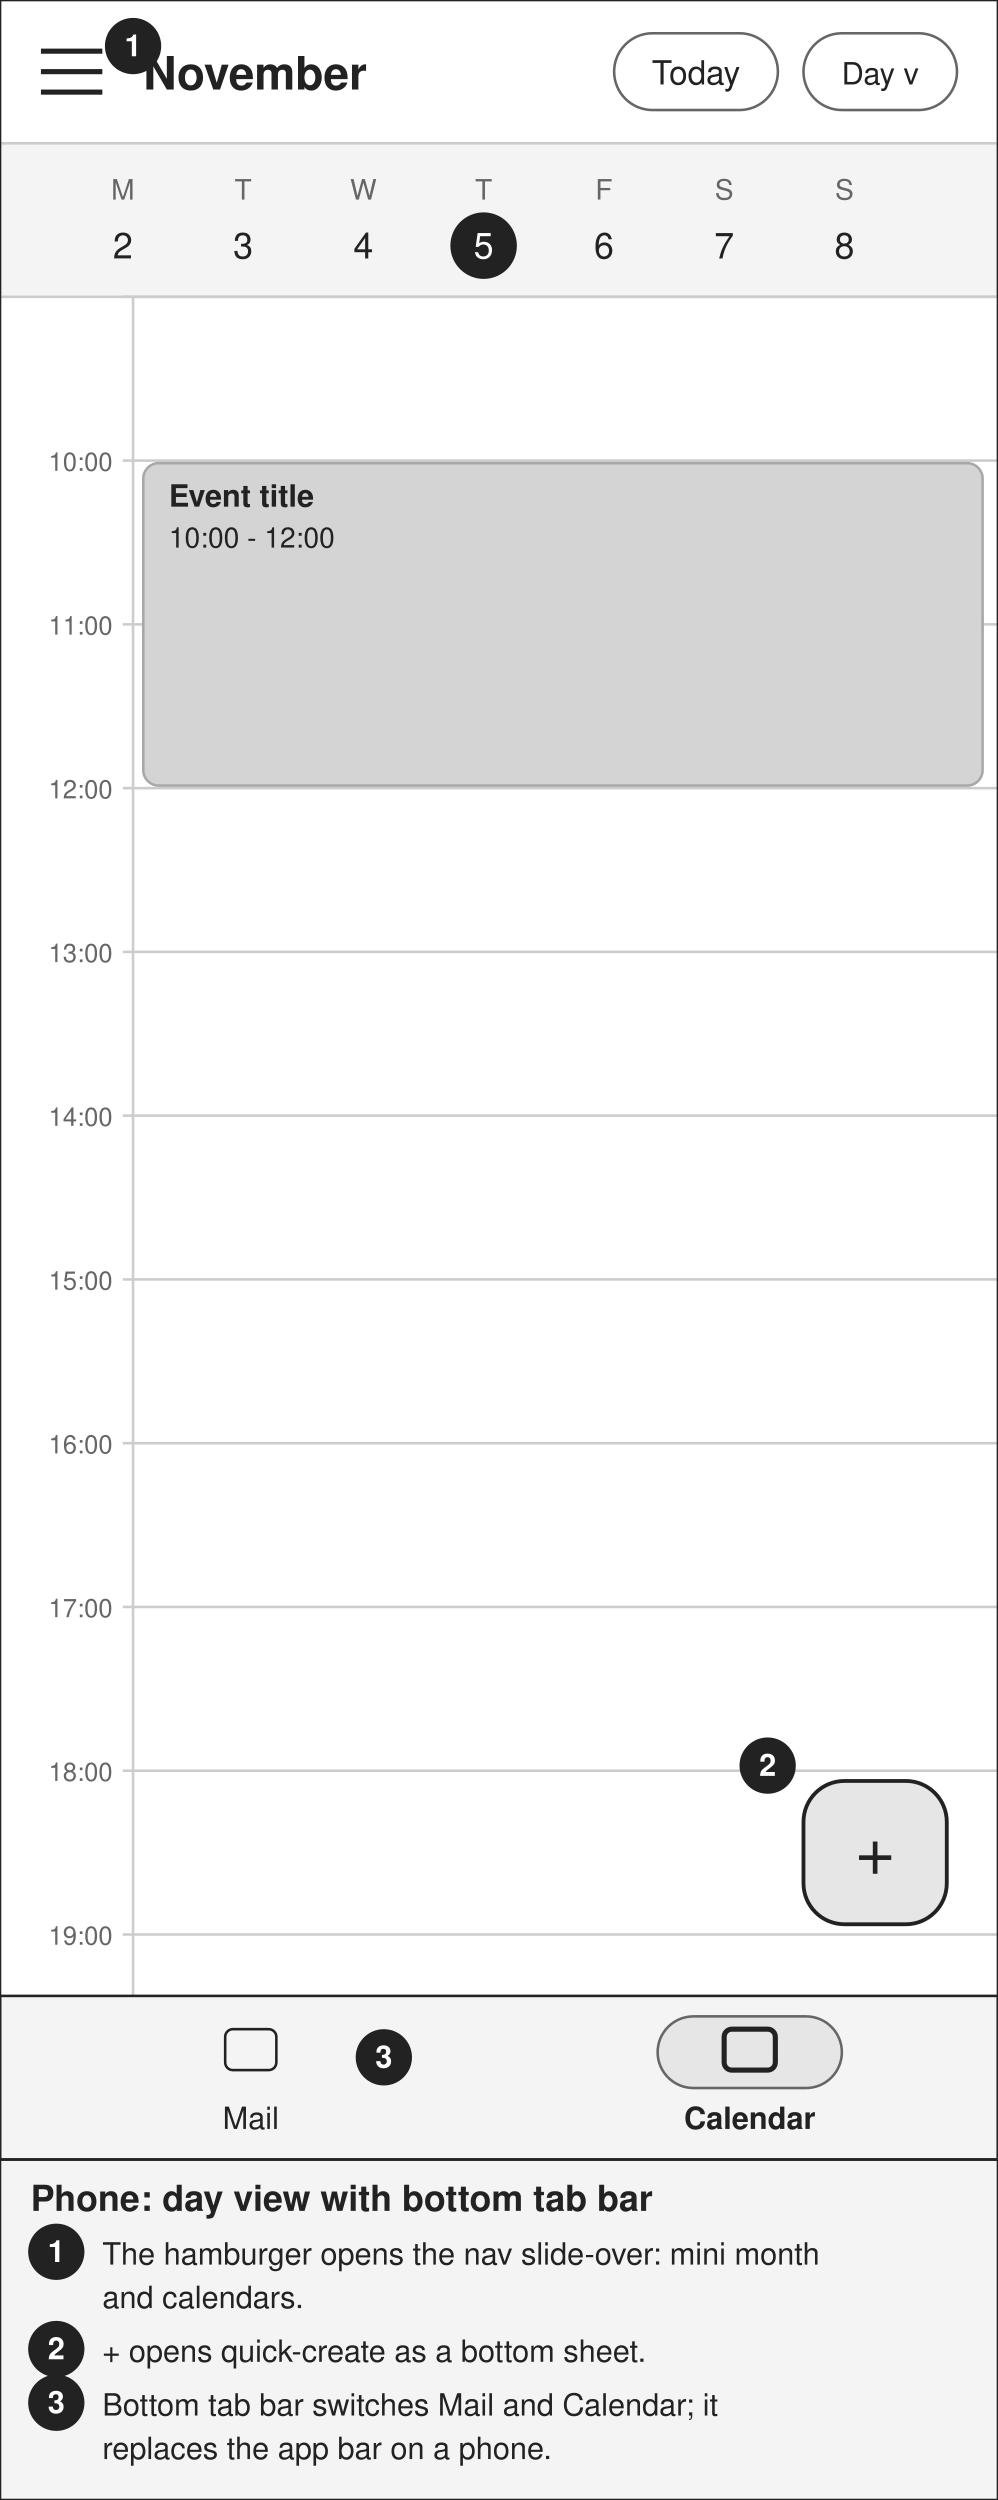
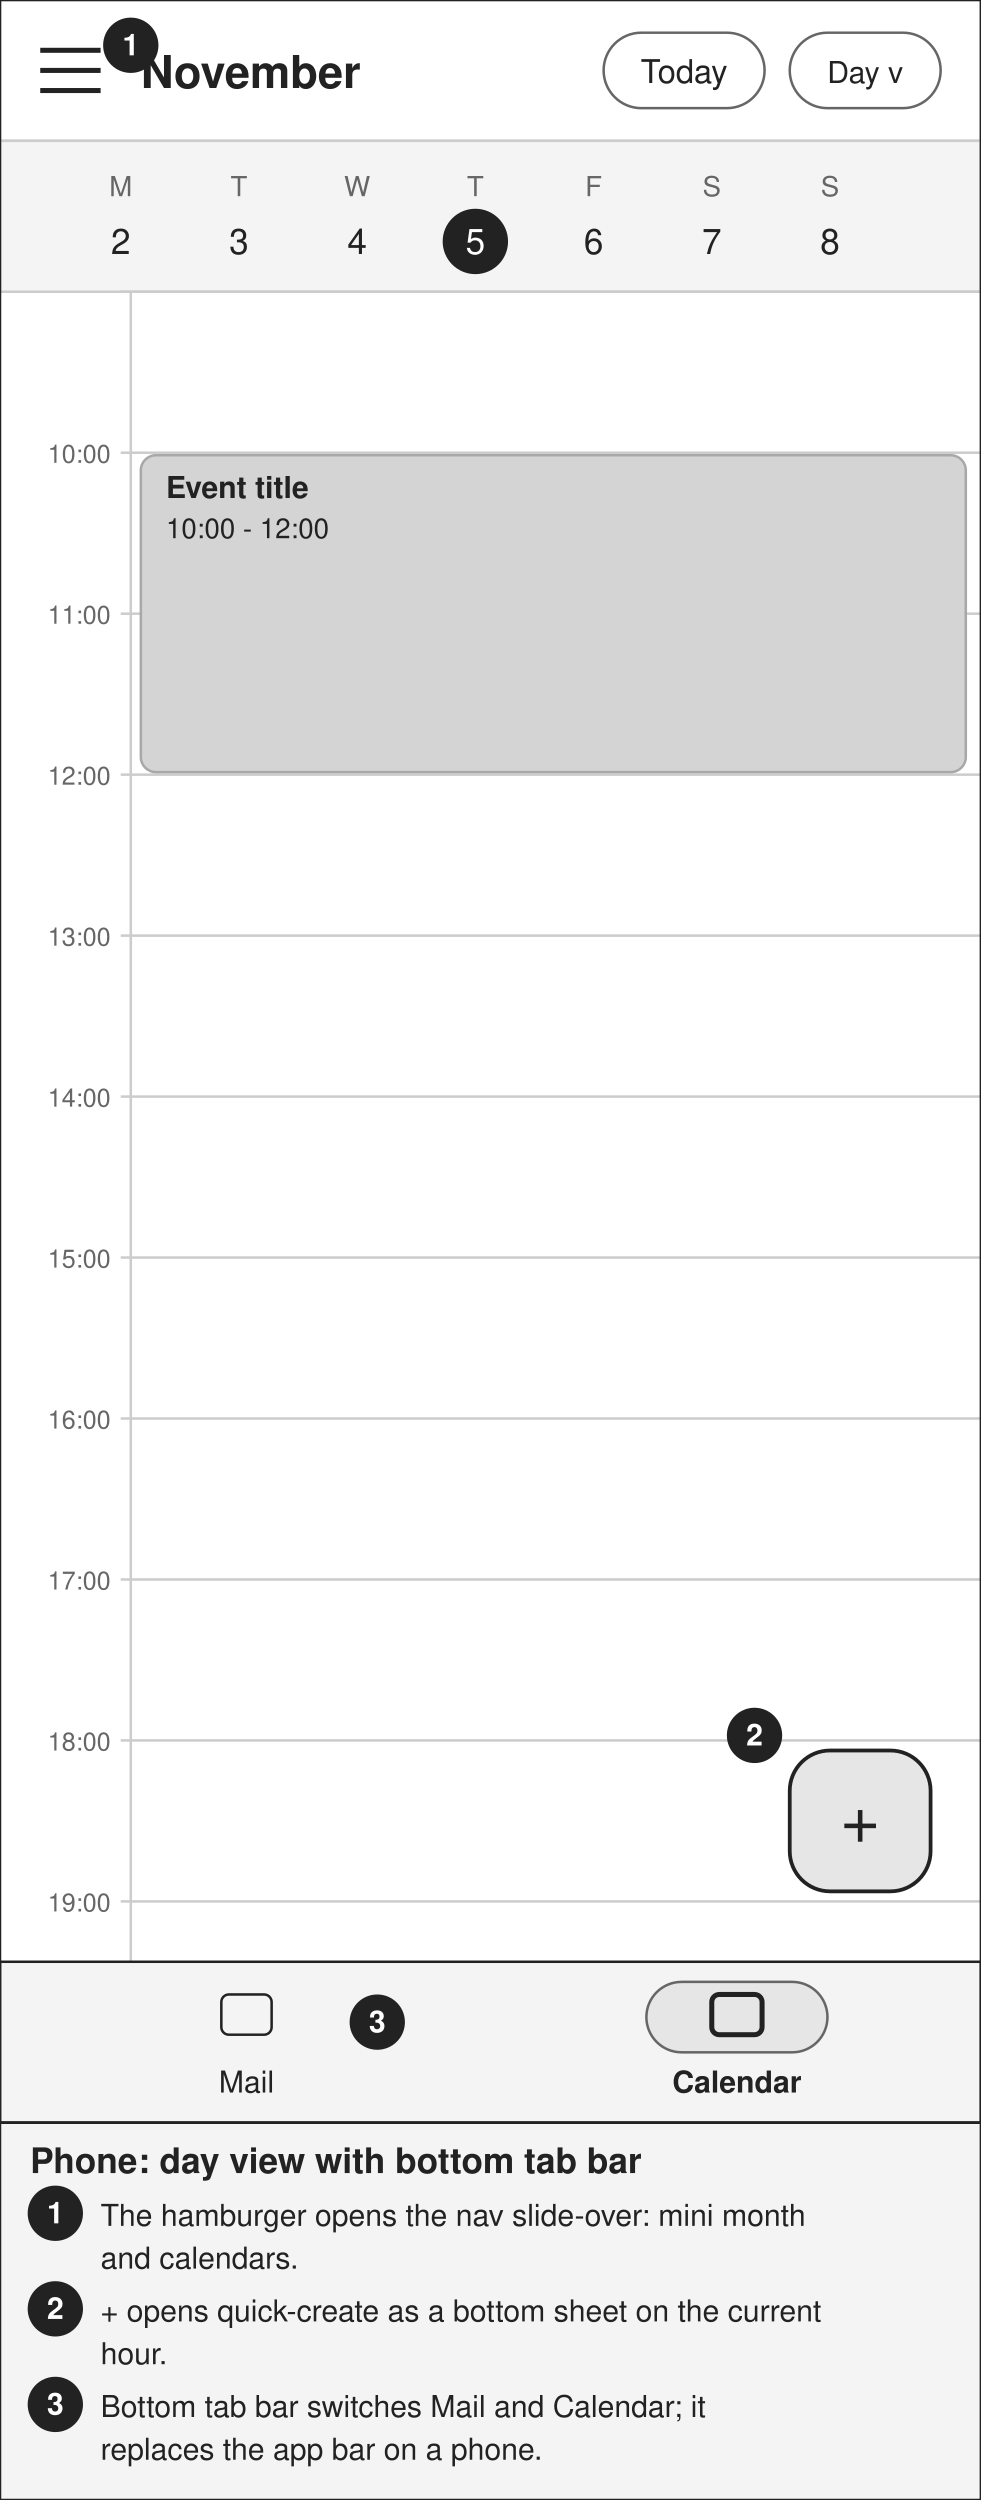
- <svg xmlns="http://www.w3.org/2000/svg" width="390" height="977" viewBox="0 0 390 977">
-   <rect width="390" height="977" fill="#fff" />
+ <svg xmlns="http://www.w3.org/2000/svg" width="390" height="994" viewBox="0 0 390 994">
+   <rect width="390" height="994" fill="#fff" />
  <rect x="0" y="0" width="390" height="56" rx="0" fill="none" stroke="#ccc" stroke-width="1" />
  <line x1="16" y1="20" x2="40" y2="20" stroke="#222" stroke-width="2" />
  <line x1="16" y1="28" x2="40" y2="28" stroke="#222" stroke-width="2" />
  <line x1="16" y1="36" x2="40" y2="36" stroke="#222" stroke-width="2" />
  <text x="56" y="35" font-family="Helvetica, Arial, sans-serif" font-size="18" fill="#222" font-weight="bold">November</text>
  <rect x="240" y="13" width="64" height="30" rx="15" fill="#fff" stroke="#666" stroke-width="1" />
  <text x="272" y="33" font-family="Helvetica, Arial, sans-serif" font-size="13" fill="#222" text-anchor="middle">Today</text>
  <rect x="314" y="13" width="60" height="30" rx="15" fill="none" stroke="#666" stroke-width="1" />
  <text x="344" y="33" font-family="Helvetica, Arial, sans-serif" font-size="12" fill="#222" text-anchor="middle">Day v</text>
  <rect x="0" y="56" width="390" height="60" rx="0" fill="#f4f4f4" stroke="#ccc" stroke-width="1" />
  <text x="48" y="78" font-family="Helvetica, Arial, sans-serif" font-size="11" fill="#666" text-anchor="middle">M</text>
  <text x="48" y="101" font-family="Helvetica, Arial, sans-serif" font-size="14" fill="#222" text-anchor="middle">2</text>
  <text x="95" y="78" font-family="Helvetica, Arial, sans-serif" font-size="11" fill="#666" text-anchor="middle">T</text>
  <text x="95" y="101" font-family="Helvetica, Arial, sans-serif" font-size="14" fill="#222" text-anchor="middle">3</text>
  <text x="142" y="78" font-family="Helvetica, Arial, sans-serif" font-size="11" fill="#666" text-anchor="middle">W</text>
  <text x="142" y="101" font-family="Helvetica, Arial, sans-serif" font-size="14" fill="#222" text-anchor="middle">4</text>
  <text x="189" y="78" font-family="Helvetica, Arial, sans-serif" font-size="11" fill="#666" text-anchor="middle">T</text>
  <circle cx="189" cy="96" r="13" fill="#222" stroke="none" stroke-width="1" />
  <text x="189" y="101" font-family="Helvetica, Arial, sans-serif" font-size="14" fill="#fff" text-anchor="middle">5</text>
  <text x="236" y="78" font-family="Helvetica, Arial, sans-serif" font-size="11" fill="#666" text-anchor="middle">F</text>
  <text x="236" y="101" font-family="Helvetica, Arial, sans-serif" font-size="14" fill="#222" text-anchor="middle">6</text>
  <text x="283" y="78" font-family="Helvetica, Arial, sans-serif" font-size="11" fill="#666" text-anchor="middle">S</text>
  <text x="283" y="101" font-family="Helvetica, Arial, sans-serif" font-size="14" fill="#222" text-anchor="middle">7</text>
  <text x="330" y="78" font-family="Helvetica, Arial, sans-serif" font-size="11" fill="#666" text-anchor="middle">S</text>
  <text x="330" y="101" font-family="Helvetica, Arial, sans-serif" font-size="14" fill="#222" text-anchor="middle">8</text>
  <line x1="48" y1="116" x2="390" y2="116" stroke="#ccc" stroke-width="1" />
  <line x1="48" y1="180" x2="390" y2="180" stroke="#ccc" stroke-width="1" />
  <text x="44" y="184" font-family="Helvetica, Arial, sans-serif" font-size="10" fill="#666" text-anchor="end">10:00</text>
  <line x1="48" y1="244" x2="390" y2="244" stroke="#ccc" stroke-width="1" />
  <text x="44" y="248" font-family="Helvetica, Arial, sans-serif" font-size="10" fill="#666" text-anchor="end">11:00</text>
  <line x1="48" y1="308" x2="390" y2="308" stroke="#ccc" stroke-width="1" />
  <text x="44" y="312" font-family="Helvetica, Arial, sans-serif" font-size="10" fill="#666" text-anchor="end">12:00</text>
  <line x1="48" y1="372" x2="390" y2="372" stroke="#ccc" stroke-width="1" />
  <text x="44" y="376" font-family="Helvetica, Arial, sans-serif" font-size="10" fill="#666" text-anchor="end">13:00</text>
  <line x1="48" y1="436" x2="390" y2="436" stroke="#ccc" stroke-width="1" />
  <text x="44" y="440" font-family="Helvetica, Arial, sans-serif" font-size="10" fill="#666" text-anchor="end">14:00</text>
  <line x1="48" y1="500" x2="390" y2="500" stroke="#ccc" stroke-width="1" />
  <text x="44" y="504" font-family="Helvetica, Arial, sans-serif" font-size="10" fill="#666" text-anchor="end">15:00</text>
  <line x1="48" y1="564" x2="390" y2="564" stroke="#ccc" stroke-width="1" />
  <text x="44" y="568" font-family="Helvetica, Arial, sans-serif" font-size="10" fill="#666" text-anchor="end">16:00</text>
  <line x1="48" y1="628" x2="390" y2="628" stroke="#ccc" stroke-width="1" />
  <text x="44" y="632" font-family="Helvetica, Arial, sans-serif" font-size="10" fill="#666" text-anchor="end">17:00</text>
  <line x1="48" y1="692" x2="390" y2="692" stroke="#ccc" stroke-width="1" />
  <text x="44" y="696" font-family="Helvetica, Arial, sans-serif" font-size="10" fill="#666" text-anchor="end">18:00</text>
  <line x1="48" y1="756" x2="390" y2="756" stroke="#ccc" stroke-width="1" />
  <text x="44" y="760" font-family="Helvetica, Arial, sans-serif" font-size="10" fill="#666" text-anchor="end">19:00</text>
  <line x1="52" y1="116" x2="52" y2="844" stroke="#ccc" stroke-width="1" />
  <rect x="56" y="181" width="328" height="126" rx="6" fill="#d4d4d4" stroke="#a8a8a8" stroke-width="1" />
  <text x="66" y="198" font-family="Helvetica, Arial, sans-serif" font-size="12" fill="#222" font-weight="bold">Event title</text>
  <text x="66" y="214" font-family="Helvetica, Arial, sans-serif" font-size="11" fill="#222">10:00 - 12:00</text>
  <rect x="314" y="696" width="56" height="56" rx="16" fill="#e6e6e6" stroke="#222" stroke-width="1.5" />
  <text x="342" y="732" font-family="Helvetica, Arial, sans-serif" font-size="26" fill="#222" text-anchor="middle">+</text>
  <rect x="0" y="780" width="390" height="64" rx="0" fill="#f4f4f4" stroke="#222" stroke-width="1" />
  <rect x="88" y="793" width="20" height="16" rx="3" fill="none" stroke="#222" stroke-width="1" />
  <text x="98" y="832" font-family="Helvetica, Arial, sans-serif" font-size="12" fill="#222" text-anchor="middle">Mail</text>
  <rect x="257" y="788" width="72" height="28" rx="14" fill="#e6e6e6" stroke="#666" stroke-width="1" />
  <rect x="283" y="793" width="20" height="16" rx="3" fill="none" stroke="#222" stroke-width="2" />
  <text x="293" y="832" font-family="Helvetica, Arial, sans-serif" font-size="12" fill="#222" font-weight="bold" text-anchor="middle">Calendar</text>
  <circle cx="52" cy="18" r="11" fill="#222" stroke="none" stroke-width="1" />
  <text x="52" y="22" font-family="Helvetica, Arial, sans-serif" font-size="12" fill="#fff" font-weight="bold" text-anchor="middle">1</text>
  <circle cx="300" cy="690" r="11" fill="#222" stroke="none" stroke-width="1" />
  <text x="300" y="694" font-family="Helvetica, Arial, sans-serif" font-size="12" fill="#fff" font-weight="bold" text-anchor="middle">2</text>
  <circle cx="150" cy="804" r="11" fill="#222" stroke="none" stroke-width="1" />
  <text x="150" y="808" font-family="Helvetica, Arial, sans-serif" font-size="12" fill="#fff" font-weight="bold" text-anchor="middle">3</text>
  <rect x="0" y="0" width="390" height="844" rx="0" fill="none" stroke="#222" stroke-width="1" />
-   <rect x="0" y="844" width="390" height="133" rx="0" fill="#f4f4f4" stroke="#222" stroke-width="1" />
+   <rect x="0" y="844" width="390" height="150" rx="0" fill="#f4f4f4" stroke="#222" stroke-width="1" />
  <text x="12" y="864" font-family="Helvetica, Arial, sans-serif" font-size="14" fill="#222" font-weight="bold">Phone: day view with bottom tab bar</text>
  <circle cx="22" cy="880" r="11" fill="#222" stroke="none" stroke-width="1" />
  <text x="22" y="884" font-family="Helvetica, Arial, sans-serif" font-size="12" fill="#fff" font-weight="bold" text-anchor="middle">1</text>
  <text x="40" y="885" font-family="Helvetica, Arial, sans-serif" font-size="12" fill="#222">The hamburger opens the nav slide-over: mini month</text>
  <text x="40" y="902" font-family="Helvetica, Arial, sans-serif" font-size="12" fill="#222">and calendars.</text>
  <circle cx="22" cy="918" r="11" fill="#222" stroke="none" stroke-width="1" />
  <text x="22" y="922" font-family="Helvetica, Arial, sans-serif" font-size="12" fill="#fff" font-weight="bold" text-anchor="middle">2</text>
-   <text x="40" y="923" font-family="Helvetica, Arial, sans-serif" font-size="12" fill="#222">+ opens quick-create as a bottom sheet.</text>
-   <circle cx="22" cy="939" r="11" fill="#222" stroke="none" stroke-width="1" />
-   <text x="22" y="943" font-family="Helvetica, Arial, sans-serif" font-size="12" fill="#fff" font-weight="bold" text-anchor="middle">3</text>
-   <text x="40" y="944" font-family="Helvetica, Arial, sans-serif" font-size="12" fill="#222">Bottom tab bar switches Mail and Calendar; it</text>
-   <text x="40" y="961" font-family="Helvetica, Arial, sans-serif" font-size="12" fill="#222">replaces the app bar on a phone.</text>
+   <text x="40" y="923" font-family="Helvetica, Arial, sans-serif" font-size="12" fill="#222">+ opens quick-create as a bottom sheet on the current</text>
+   <text x="40" y="940" font-family="Helvetica, Arial, sans-serif" font-size="12" fill="#222">hour.</text>
+   <circle cx="22" cy="956" r="11" fill="#222" stroke="none" stroke-width="1" />
+   <text x="22" y="960" font-family="Helvetica, Arial, sans-serif" font-size="12" fill="#fff" font-weight="bold" text-anchor="middle">3</text>
+   <text x="40" y="961" font-family="Helvetica, Arial, sans-serif" font-size="12" fill="#222">Bottom tab bar switches Mail and Calendar; it</text>
+   <text x="40" y="978" font-family="Helvetica, Arial, sans-serif" font-size="12" fill="#222">replaces the app bar on a phone.</text>
</svg>
